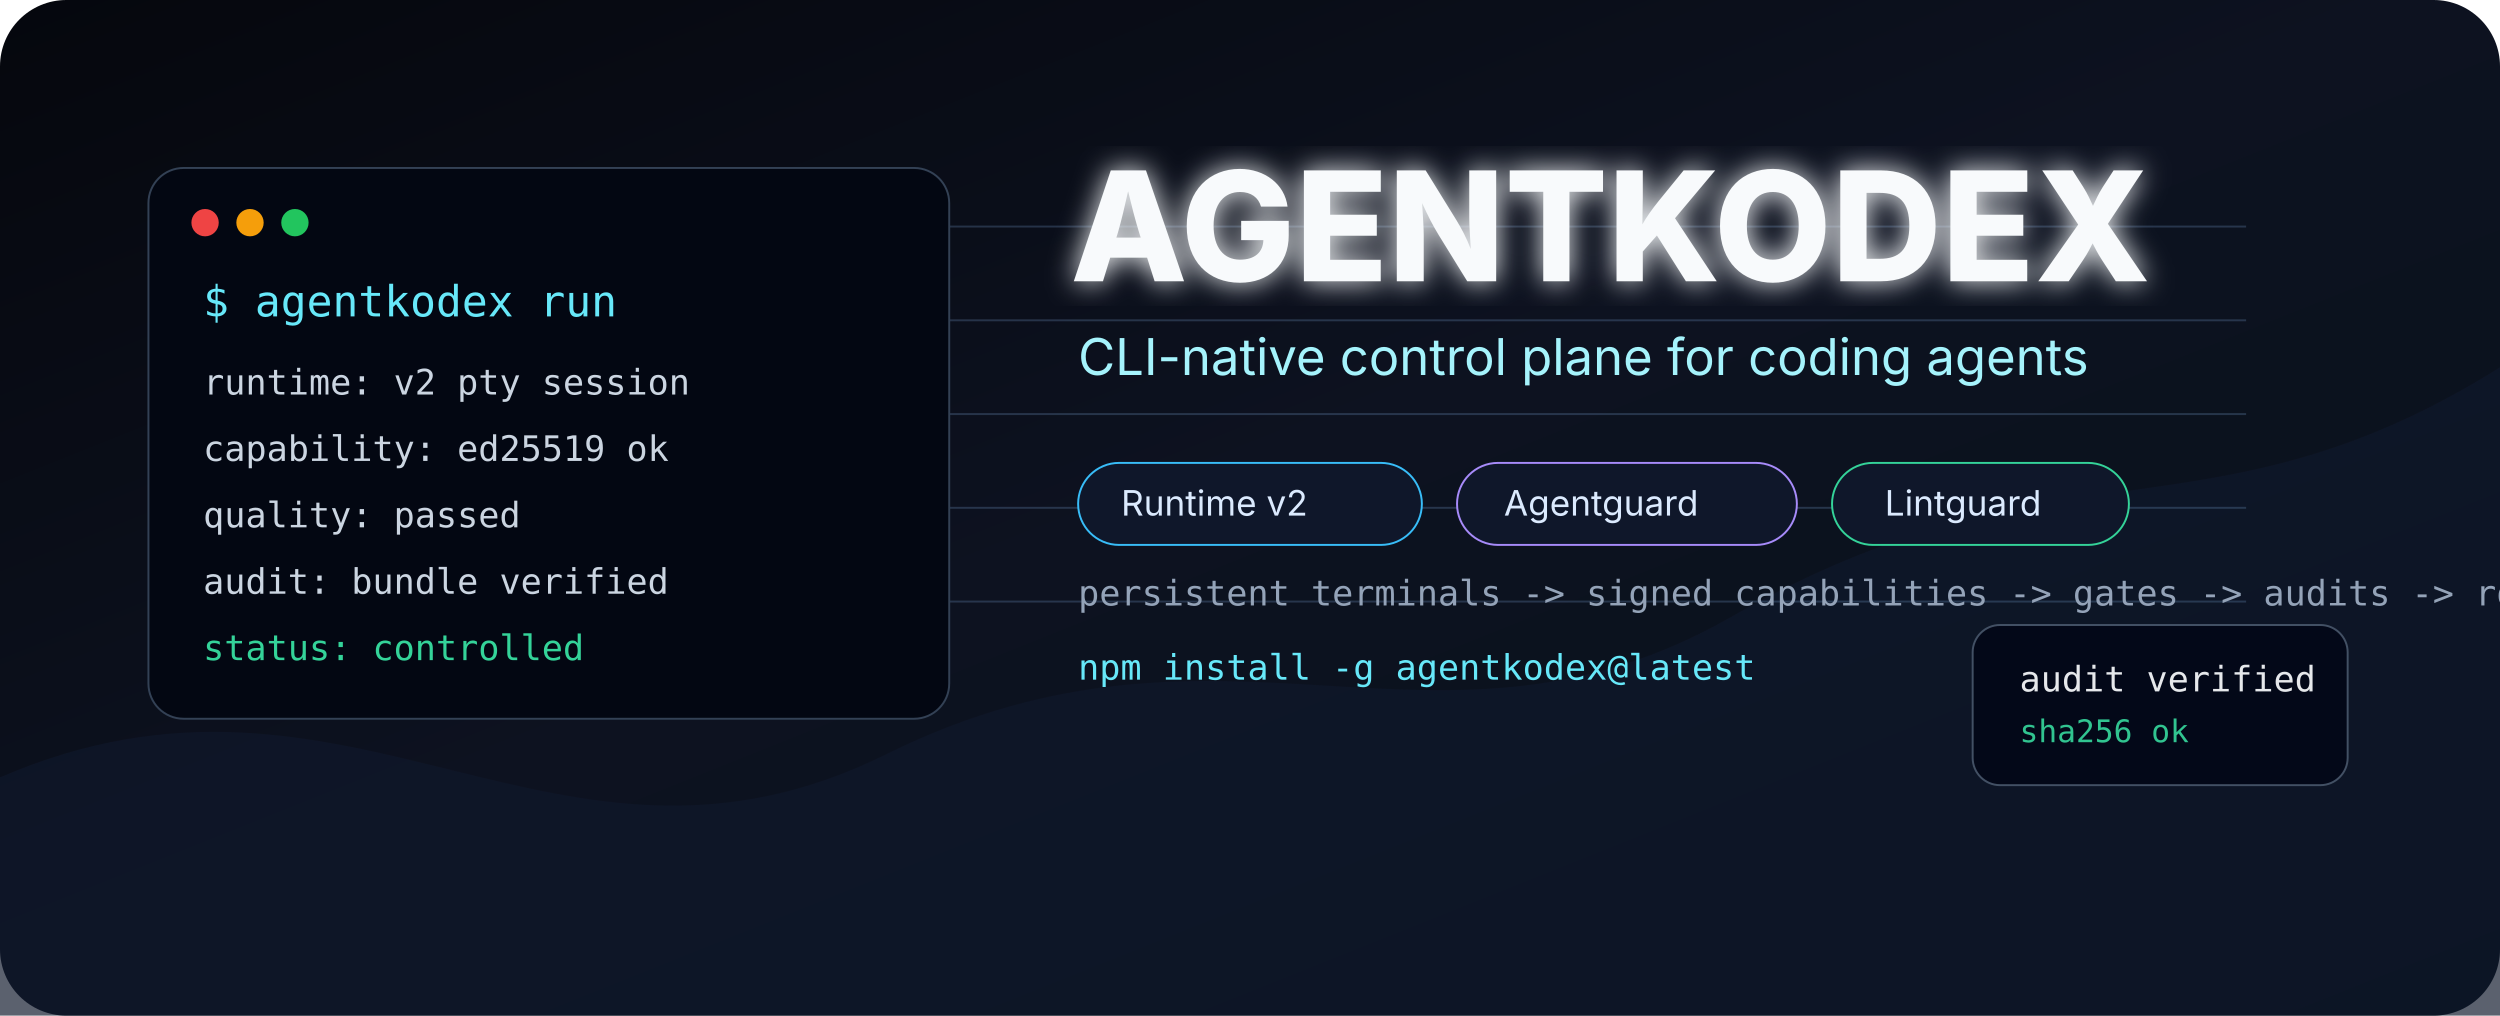
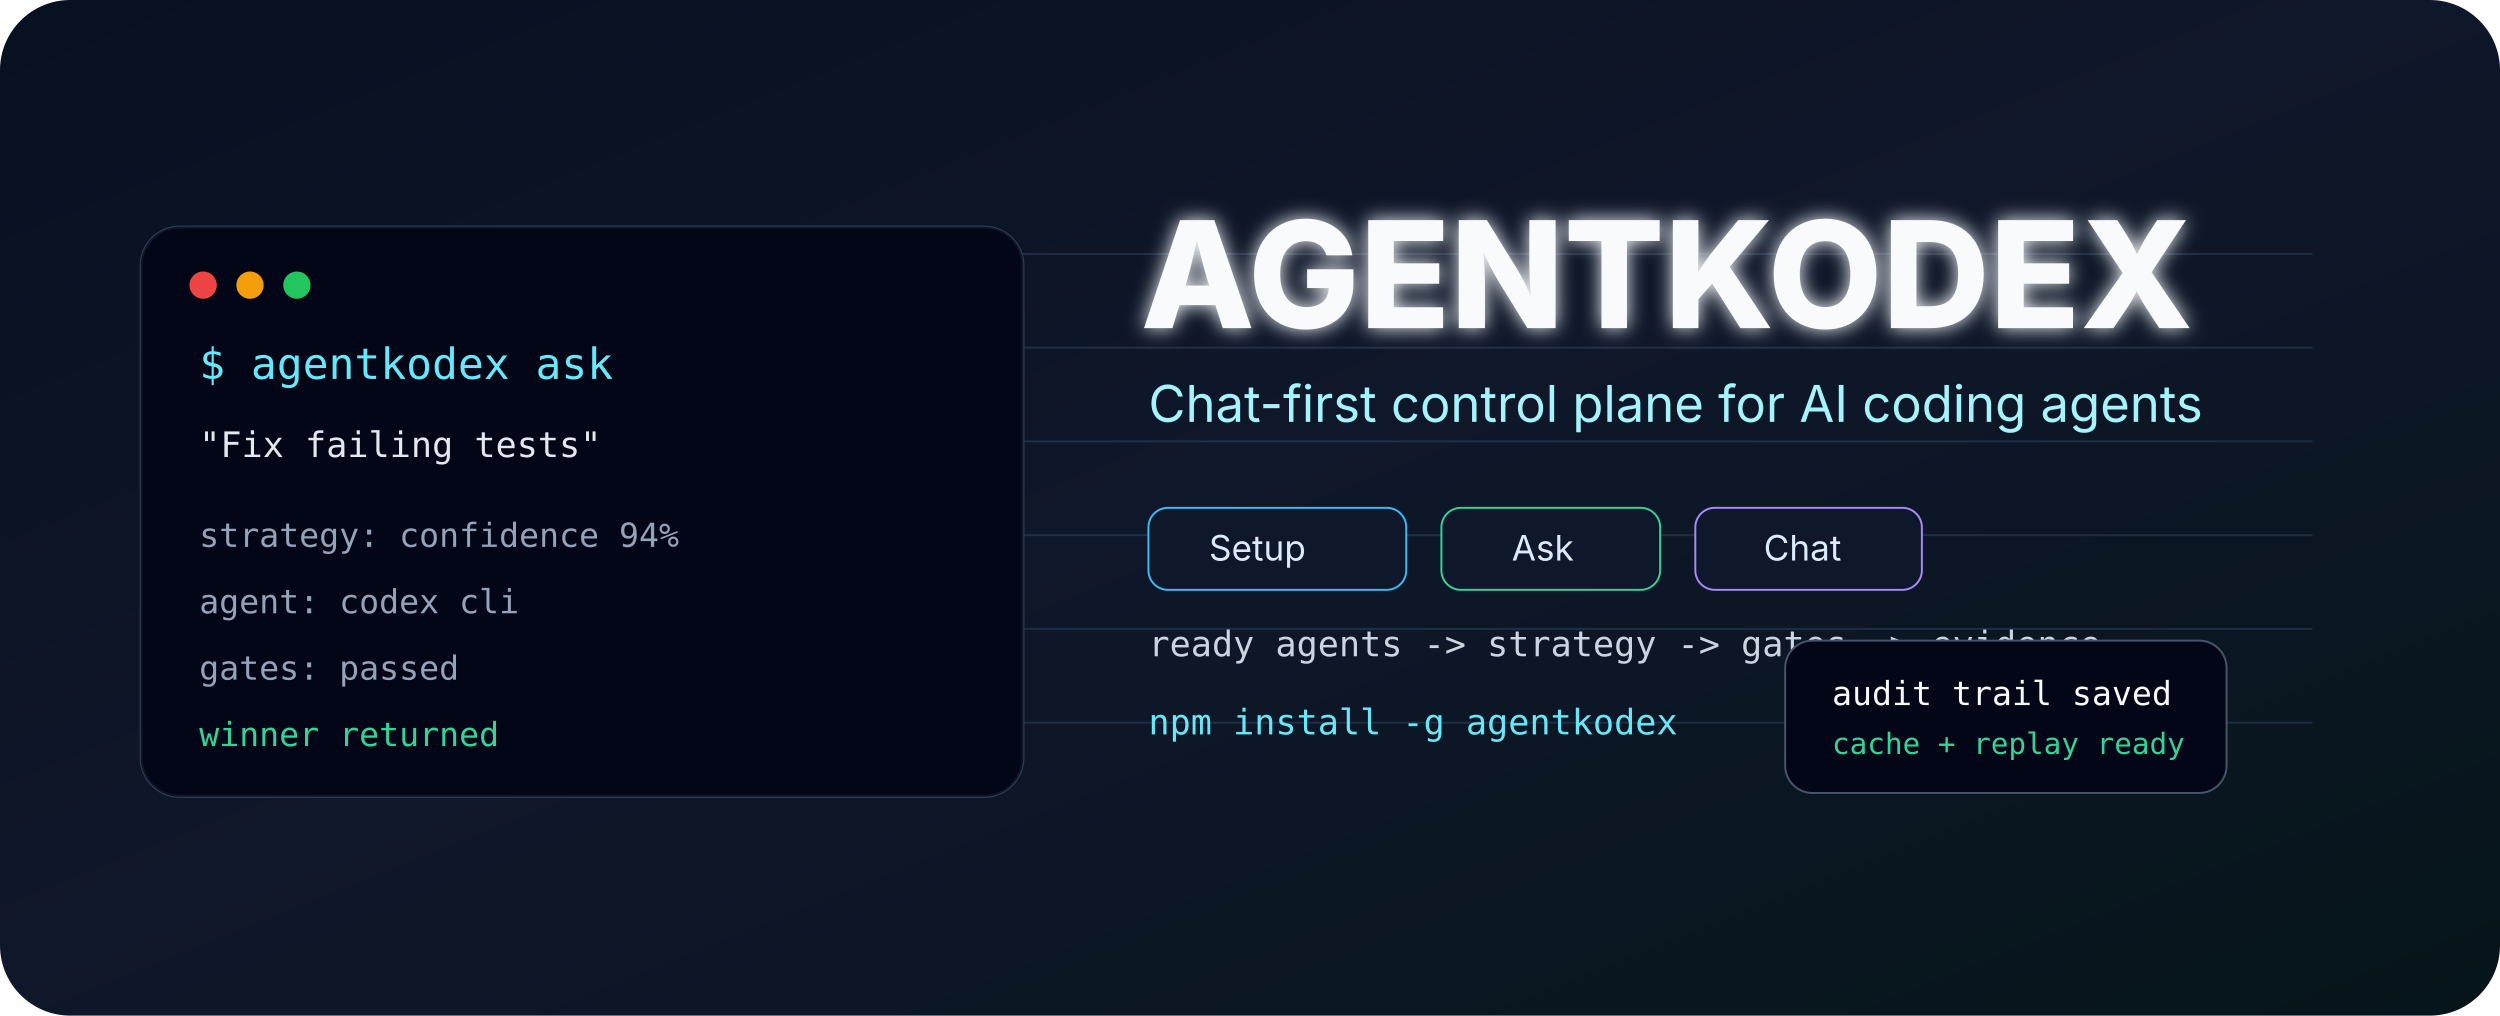
- <svg xmlns="http://www.w3.org/2000/svg" width="1280" height="520" viewBox="0 0 1280 520" role="img" aria-label="Agentkodex CLI-native agent operations runtime">
+ <svg xmlns="http://www.w3.org/2000/svg" width="1280" height="520" viewBox="0 0 1280 520" role="img" aria-label="Agentkodex chat-first control plane for AI coding agents">
  <defs>
    <linearGradient id="bg" x1="0" x2="1" y1="0" y2="1">
-       <stop offset="0" stop-color="#05070d" />
-       <stop offset="0.48" stop-color="#0d1220" />
-       <stop offset="1" stop-color="#07111a" />
+       <stop offset="0" stop-color="#07111f" />
+       <stop offset="0.48" stop-color="#0f172a" />
+       <stop offset="1" stop-color="#06151a" />
    </linearGradient>
-     <linearGradient id="edge" x1="0" x2="1">
+     <linearGradient id="line" x1="0" x2="1">
      <stop offset="0" stop-color="#22d3ee" />
-       <stop offset="0.52" stop-color="#a78bfa" />
+       <stop offset="0.5" stop-color="#38bdf8" />
      <stop offset="1" stop-color="#34d399" />
    </linearGradient>
-     <filter id="glow" x="-20%" y="-20%" width="140%" height="140%">
-       <feGaussianBlur stdDeviation="7" result="blur" />
+     <filter id="soft" x="-20%" y="-20%" width="140%" height="140%">
+       <feGaussianBlur stdDeviation="5" result="blur" />
      <feMerge>
        <feMergeNode in="blur" />
        <feMergeNode in="SourceGraphic" />
      </feMerge>
    </filter>
  </defs>
-   <rect width="1280" height="520" rx="34" fill="url(#bg)" />
-   <path d="M0 398 C180 320 285 470 454 386 C628 300 735 402 886 316 C1054 220 1130 282 1280 188 L1280 520 L0 520 Z" fill="#0f172a" opacity="0.68" />
-   <path d="M46 70 H1234" stroke="url(#edge)" stroke-width="2" opacity="0.75" />
-   <path d="M46 450 H1234" stroke="url(#edge)" stroke-width="2" opacity="0.55" />
-   <g opacity="0.2" stroke="#93c5fd">
-     <path d="M122 116 H1150" />
-     <path d="M122 164 H1150" />
-     <path d="M122 212 H1150" />
-     <path d="M122 260 H1150" />
-     <path d="M122 308 H1150" />
+   <rect width="1280" height="520" rx="36" fill="url(#bg)" />
+   <path d="M52 82 H1228" stroke="url(#line)" stroke-width="2" opacity="0.8" />
+   <path d="M52 438 H1228" stroke="url(#line)" stroke-width="2" opacity="0.55" />
+   <g opacity="0.14" stroke="#93c5fd">
+     <path d="M96 130 H1184" />
+     <path d="M96 178 H1184" />
+     <path d="M96 226 H1184" />
+     <path d="M96 274 H1184" />
+     <path d="M96 322 H1184" />
+     <path d="M96 370 H1184" />
  </g>
-   <g transform="translate(76 86)">
-     <rect x="0" y="0" width="410" height="282" rx="18" fill="#030712" stroke="#334155" />
-     <circle cx="29" cy="28" r="7" fill="#ef4444" />
-     <circle cx="52" cy="28" r="7" fill="#f59e0b" />
-     <circle cx="75" cy="28" r="7" fill="#22c55e" />
-     <text x="28" y="76" font-family="ui-monospace, SFMono-Regular, Menlo, Consolas, monospace" font-size="22" fill="#67e8f9">$ agentkodex run</text>
-     <text x="28" y="116" font-family="ui-monospace, SFMono-Regular, Menlo, Consolas, monospace" font-size="18" fill="#cbd5e1">runtime: v2 pty session</text>
-     <text x="28" y="150" font-family="ui-monospace, SFMono-Regular, Menlo, Consolas, monospace" font-size="18" fill="#cbd5e1">capability: ed25519 ok</text>
-     <text x="28" y="184" font-family="ui-monospace, SFMono-Regular, Menlo, Consolas, monospace" font-size="18" fill="#cbd5e1">quality: passed</text>
-     <text x="28" y="218" font-family="ui-monospace, SFMono-Regular, Menlo, Consolas, monospace" font-size="18" fill="#cbd5e1">audit: bundle verified</text>
-     <text x="28" y="252" font-family="ui-monospace, SFMono-Regular, Menlo, Consolas, monospace" font-size="18" fill="#34d399">status: controlled</text>
+   <g transform="translate(72 116)">
+     <rect width="452" height="292" rx="20" fill="#020617" stroke="#334155" />
+     <rect x="0.5" y="0.5" width="451" height="291" rx="19.5" fill="none" stroke="#0f172a" />
+     <circle cx="32" cy="30" r="7" fill="#ef4444" />
+     <circle cx="56" cy="30" r="7" fill="#f59e0b" />
+     <circle cx="80" cy="30" r="7" fill="#22c55e" />
+     <text x="30" y="78" font-family="ui-monospace, SFMono-Regular, Menlo, Consolas, monospace" font-size="22" fill="#67e8f9">$ agentkodex ask</text>
+     <text x="30" y="118" font-family="ui-monospace, SFMono-Regular, Menlo, Consolas, monospace" font-size="18" fill="#e2e8f0">"Fix failing tests"</text>
+     <text x="30" y="164" font-family="ui-monospace, SFMono-Regular, Menlo, Consolas, monospace" font-size="17" fill="#94a3b8">strategy: confidence 94%</text>
+     <text x="30" y="198" font-family="ui-monospace, SFMono-Regular, Menlo, Consolas, monospace" font-size="17" fill="#94a3b8">agent: codex cli</text>
+     <text x="30" y="232" font-family="ui-monospace, SFMono-Regular, Menlo, Consolas, monospace" font-size="17" fill="#94a3b8">gates: passed</text>
+     <text x="30" y="266" font-family="ui-monospace, SFMono-Regular, Menlo, Consolas, monospace" font-size="17" fill="#34d399">winner returned</text>
  </g>
-   <g transform="translate(548 92)">
-     <text x="0" y="52" font-family="Inter, ui-sans-serif, system-ui, -apple-system, Segoe UI, sans-serif" font-size="78" font-weight="800" fill="#f8fafc" filter="url(#glow)">AGENTKODEX</text>
-     <text x="4" y="100" font-family="Inter, ui-sans-serif, system-ui, -apple-system, Segoe UI, sans-serif" font-size="26" fill="#a5f3fc">CLI-native control plane for coding agents</text>
-     <g transform="translate(4 145)" font-family="Inter, ui-sans-serif, system-ui, -apple-system, Segoe UI, sans-serif" font-size="18" fill="#dbeafe">
-       <rect x="0" y="0" width="176" height="42" rx="21" fill="#0f172a" stroke="#38bdf8" />
-       <text x="22" y="27">Runtime v2</text>
-       <rect x="194" y="0" width="174" height="42" rx="21" fill="#0f172a" stroke="#a78bfa" />
-       <text x="218" y="27">Agentguard</text>
-       <rect x="386" y="0" width="152" height="42" rx="21" fill="#0f172a" stroke="#34d399" />
-       <text x="413" y="27">Lintguard</text>
+   <g transform="translate(584 118)">
+     <text x="0" y="50" font-family="Inter, ui-sans-serif, system-ui, -apple-system, Segoe UI, sans-serif" font-size="76" font-weight="800" fill="#f8fafc" filter="url(#soft)">AGENTKODEX</text>
+     <text x="4" y="98" font-family="Inter, ui-sans-serif, system-ui, -apple-system, Segoe UI, sans-serif" font-size="26" fill="#a5f3fc">Chat-first control plane for AI coding agents</text>
+     <g transform="translate(4 142)" font-family="Inter, ui-sans-serif, system-ui, -apple-system, Segoe UI, sans-serif" font-size="18" fill="#dbeafe">
+       <rect x="0" y="0" width="132" height="42" rx="10" fill="#0f172a" stroke="#38bdf8" />
+       <text x="31" y="27">Setup</text>
+       <rect x="150" y="0" width="112" height="42" rx="10" fill="#0f172a" stroke="#34d399" />
+       <text x="186" y="27">Ask</text>
+       <rect x="280" y="0" width="116" height="42" rx="10" fill="#0f172a" stroke="#a78bfa" />
+       <text x="315" y="27">Chat</text>
    </g>
    <g transform="translate(4 218)" font-family="ui-monospace, SFMono-Regular, Menlo, Consolas, monospace" font-size="18">
-       <text x="0" y="0" fill="#94a3b8">persistent terminals -&gt; signed capabilities -&gt; gates -&gt; audits -&gt; routing</text>
-       <text x="0" y="38" fill="#67e8f9">npm install -g agentkodex@latest</text>
+       <text x="0" y="0" fill="#cbd5e1">ready agents -&gt; strategy -&gt; gates -&gt; evidence</text>
+       <text x="0" y="40" fill="#67e8f9">npm install -g agentkodex</text>
    </g>
  </g>
-   <g transform="translate(1010 320)" opacity="0.92">
-     <rect x="0" y="0" width="192" height="82" rx="14" fill="#020617" stroke="#475569" />
-     <text x="24" y="34" font-family="ui-monospace, SFMono-Regular, Menlo, Consolas, monospace" font-size="18" fill="#f8fafc">audit verified</text>
-     <text x="24" y="60" font-family="ui-monospace, SFMono-Regular, Menlo, Consolas, monospace" font-size="16" fill="#34d399">sha256 ok</text>
+   <g transform="translate(914 328)">
+     <rect width="226" height="78" rx="14" fill="#020617" stroke="#475569" />
+     <text x="24" y="33" font-family="ui-monospace, SFMono-Regular, Menlo, Consolas, monospace" font-size="17" fill="#f8fafc">audit trail saved</text>
+     <text x="24" y="58" font-family="ui-monospace, SFMono-Regular, Menlo, Consolas, monospace" font-size="15" fill="#34d399">cache + replay ready</text>
  </g>
</svg>
